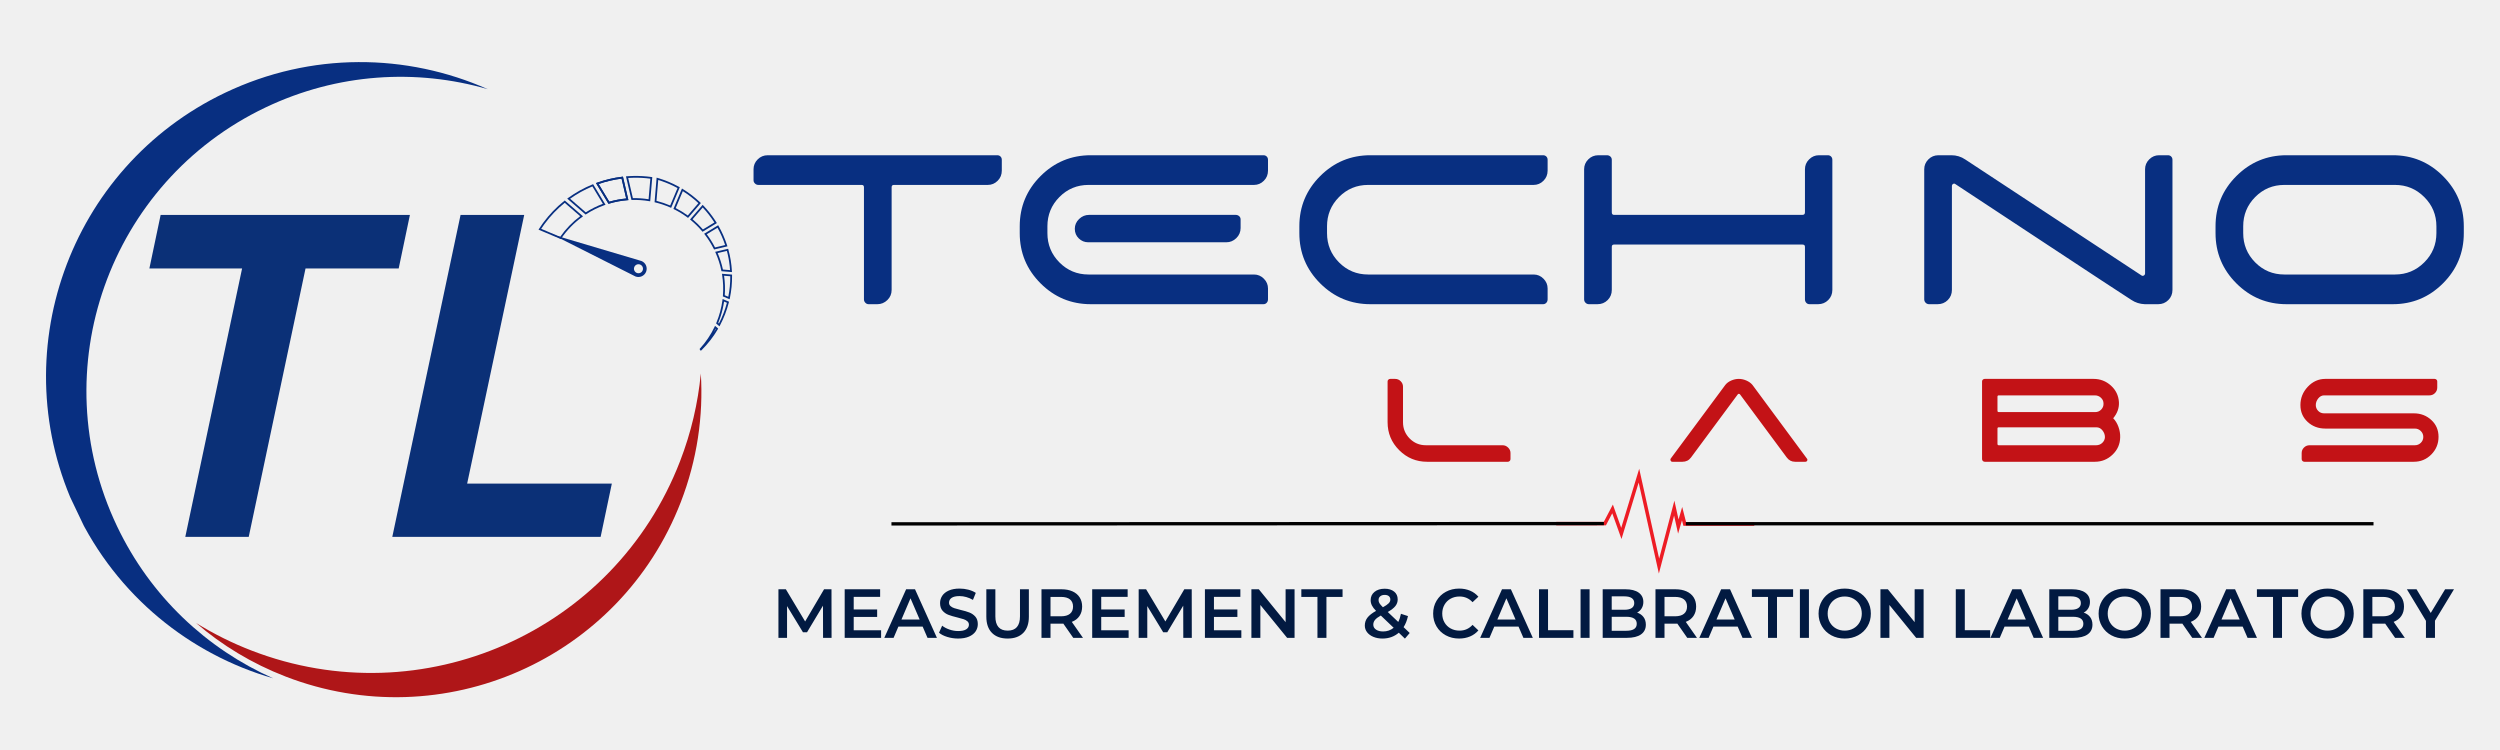
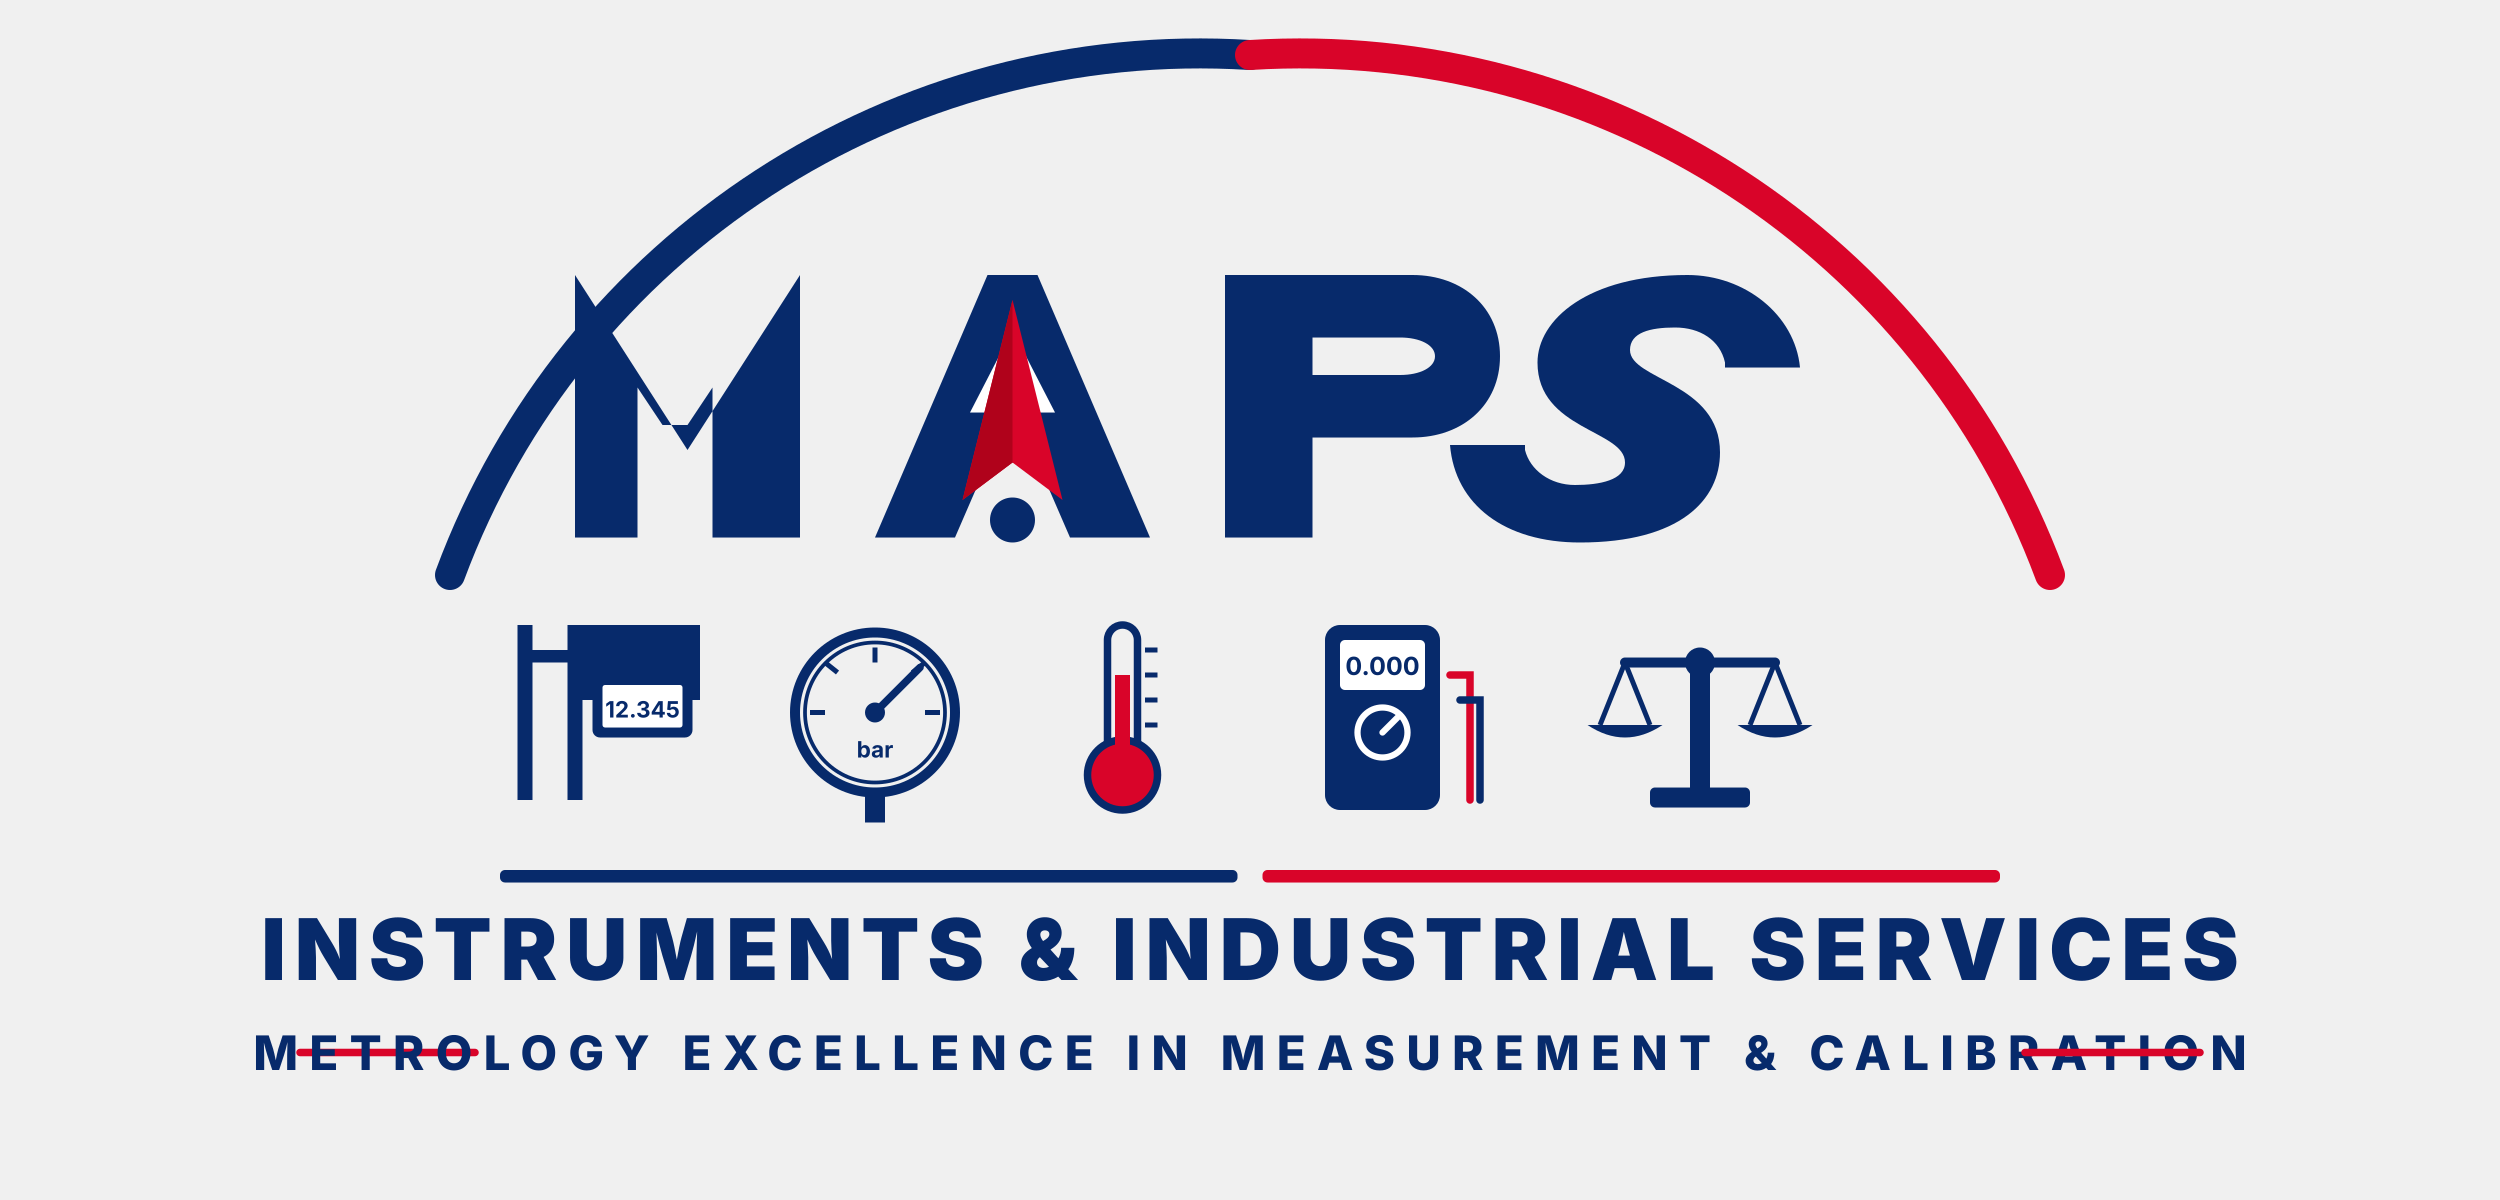
- <svg xmlns="http://www.w3.org/2000/svg" width="1500" viewBox="0 0 1125 337.5" height="450" version="1.0">
-   <defs>
-     <clipPath id="a">
-       <path d="M0 0h801v173H0z" />
-     </clipPath>
-     <clipPath id="b">
-       <path d="M606 140h518.168v97H606Zm0 0" />
-     </clipPath>
-     <clipPath id="c">
-       <path d="M0 0h519v97H0z" />
-     </clipPath>
-     <clipPath id="d">
-       <path d="M0 0h760v39H0z" />
-     </clipPath>
-     <clipPath id="e">
-       <path d="M700.3 210.926h89.122v47.18H700.3Zm0 0" />
-     </clipPath>
-     <clipPath id="f">
-       <path d="M0 0h239v277H0z" />
-     </clipPath>
-     <clipPath id="g">
-       <path d="M238 70h100v102H238Zm0 0" />
-     </clipPath>
-     <clipPath id="h">
-       <path d="m238.918 88.594 79.523-18.418 19.094 82.441-79.523 18.418Zm0 0" />
-     </clipPath>
-     <clipPath id="j">
-       <path d="M76 76h10v12H76Zm0 0" />
-     </clipPath>
-     <clipPath id="k">
-       <path d="M.918 18.594 80.441.176l19.094 82.441-79.523 18.418Zm0 0" />
-     </clipPath>
-     <clipPath id="l">
-       <path d="M80.133.246.609 18.664l19.094 82.445 79.524-18.418Zm0 0" />
-     </clipPath>
-     <clipPath id="m">
-       <path d="M84 64h7v13h-7Zm0 0" />
-     </clipPath>
-     <clipPath id="n">
-       <path d="M.918 18.594 80.441.176l19.094 82.441-79.523 18.418Zm0 0" />
-     </clipPath>
-     <clipPath id="o">
-       <path d="M80.133.246.609 18.664l19.094 82.445 79.524-18.418Zm0 0" />
-     </clipPath>
-     <clipPath id="p">
-       <path d="M86 53h6v12h-6Zm0 0" />
-     </clipPath>
-     <clipPath id="q">
-       <path d="M.918 18.594 80.441.176l19.094 82.441-79.523 18.418Zm0 0" />
-     </clipPath>
-     <clipPath id="r">
-       <path d="M80.133.246.609 18.664l19.094 82.445 79.524-18.418Zm0 0" />
-     </clipPath>
-     <clipPath id="s">
-       <path d="M83 41h9v12h-9Zm0 0" />
-     </clipPath>
-     <clipPath id="t">
-       <path d="M.918 18.594 80.441.176l19.094 82.441-79.523 18.418Zm0 0" />
-     </clipPath>
-     <clipPath id="u">
-       <path d="M80.133.246.609 18.664l19.094 82.445 79.524-18.418Zm0 0" />
-     </clipPath>
-     <clipPath id="v">
-       <path d="M30 9h15v13H30Zm0 0" />
-     </clipPath>
-     <clipPath id="w">
-       <path d="M.918 18.594 80.441.176l19.094 82.441-79.523 18.418Zm0 0" />
-     </clipPath>
-     <clipPath id="x">
-       <path d="M80.133.246.609 18.664l19.094 82.445 79.524-18.418Zm0 0" />
-     </clipPath>
-     <clipPath id="y">
-       <path d="M78 31h12v12H78Zm0 0" />
-     </clipPath>
-     <clipPath id="z">
-       <path d="M.918 18.594 80.441.176l19.094 82.441-79.523 18.418Zm0 0" />
-     </clipPath>
-     <clipPath id="A">
-       <path d="M80.133.246.609 18.664l19.094 82.445 79.524-18.418Zm0 0" />
-     </clipPath>
-     <clipPath id="B">
-       <path d="M72 22h13v13H72Zm0 0" />
-     </clipPath>
-     <clipPath id="C">
-       <path d="M.918 18.594 80.441.176l19.094 82.441-79.523 18.418Zm0 0" />
-     </clipPath>
-     <clipPath id="D">
-       <path d="M80.133.246.609 18.664l19.094 82.445 79.524-18.418Zm0 0" />
-     </clipPath>
-     <clipPath id="E">
-       <path d="M65 14h13v15H65Zm0 0" />
-     </clipPath>
-     <clipPath id="F">
-       <path d="M.918 18.594 80.441.176l19.094 82.441-79.523 18.418Zm0 0" />
-     </clipPath>
-     <clipPath id="G">
-       <path d="M80.133.246.609 18.664l19.094 82.445 79.524-18.418Zm0 0" />
-     </clipPath>
-     <clipPath id="H">
-       <path d="M56 9h12v15H56Zm0 0" />
-     </clipPath>
-     <clipPath id="I">
-       <path d="M.918 18.594 80.441.176l19.094 82.441-79.523 18.418Zm0 0" />
-     </clipPath>
-     <clipPath id="J">
-       <path d="M80.133.246.609 18.664l19.094 82.445 79.524-18.418Zm0 0" />
-     </clipPath>
-     <clipPath id="K">
-       <path d="M43 9h13v12H43Zm0 0" />
-     </clipPath>
-     <clipPath id="L">
-       <path d="M.918 18.594 80.441.176l19.094 82.441-79.523 18.418Zm0 0" />
-     </clipPath>
-     <clipPath id="M">
-       <path d="M80.133.246.609 18.664l19.094 82.445 79.524-18.418Zm0 0" />
-     </clipPath>
-     <clipPath id="N">
-       <path d="M30 9h15v13H30Zm0 0" />
-     </clipPath>
-     <clipPath id="O">
-       <path d="M.918 18.594 80.441.176l19.094 82.441-79.523 18.418Zm0 0" />
-     </clipPath>
-     <clipPath id="P">
-       <path d="M80.133.246.609 18.664l19.094 82.445 79.524-18.418Zm0 0" />
-     </clipPath>
-     <clipPath id="Q">
-       <path d="M17 12h18v15H17Zm0 0" />
-     </clipPath>
-     <clipPath id="R">
-       <path d="M.918 18.594 80.441.176l19.094 82.441-79.523 18.418Zm0 0" />
-     </clipPath>
-     <clipPath id="S">
-       <path d="M80.133.246.609 18.664l19.094 82.445 79.524-18.418Zm0 0" />
-     </clipPath>
-     <clipPath id="T">
-       <path d="M4 20h21v18H4Zm0 0" />
-     </clipPath>
-     <clipPath id="U">
-       <path d="M.918 18.594 80.441.176l19.094 82.441-79.523 18.418Zm0 0" />
-     </clipPath>
-     <clipPath id="V">
-       <path d="M80.133.246.609 18.664l19.094 82.445 79.524-18.418Zm0 0" />
-     </clipPath>
-     <clipPath id="W">
-       <path d="M10 35h44v20H10Zm0 0" />
-     </clipPath>
-     <clipPath id="X">
-       <path d="M.918 18.594 80.441.176l19.094 82.441-79.523 18.418Zm0 0" />
-     </clipPath>
-     <clipPath id="Y">
-       <path d="M80.133.246.609 18.664l19.094 82.445 79.524-18.418Zm0 0" />
-     </clipPath>
-     <clipPath id="i">
-       <path d="M0 0h100v102H0z" />
-     </clipPath>
-     <clipPath id="Z">
-       <path d="M20 27h200v279H20Zm0 0" />
-     </clipPath>
-     <clipPath id="aa">
-       <path d="m198.227-4.492 106.351 223.078L80.145 325.582-26.207 102.504Zm0 0" />
-     </clipPath>
-     <clipPath id="ab">
-       <path d="m198.227-4.492 106.351 223.078L80.145 325.582-26.207 102.504Zm0 0" />
-     </clipPath>
-     <clipPath id="ac">
-       <path d="M88 168h228v146H88Zm0 0" />
-     </clipPath>
-     <clipPath id="ad">
-       <path d="m85.348 287.766 70.187-181.621L327.38 172.55l-70.19 181.62Zm0 0" />
-     </clipPath>
-     <clipPath id="ae">
-       <path d="m85.348 287.766 70.187-181.621L327.38 172.55l-70.19 181.62Zm0 0" />
-     </clipPath>
-     <clipPath id="af">
-       <path d="m85.348 287.766 70.187-181.621L327.38 172.55l-70.19 181.62Zm0 0" />
-     </clipPath>
-   </defs>
-   <g clip-path="url(#a)" fill="#082f81" transform="translate(313 16)">
-     <path d="M26.092 60.152c0-1.707.617-3.18 1.86-4.422q1.856-1.875 4.562-1.875h103.234q.904.002 1.484.578c.383.387.579.883.579 1.484v4.875q0 2.706-1.875 4.563-1.863 1.861-4.422 1.86h-42.25q-1.032 0-1.031 1.03v46.22q0 2.705-1.922 4.562c-1.282 1.242-2.778 1.859-4.486 1.859h-3.984c-.524 0-.996-.21-1.422-.64a2.1 2.1 0 0 1-.64-1.547V68.245q-.001-1.03-1.016-1.03H28.279q-.907.001-1.547-.642c-.43-.425-.64-.898-.64-1.421Zm150.602 32.874c-1.625 0-3.04-.578-4.235-1.734q-1.798-1.734-1.797-4.312 0-2.56 1.922-4.422 1.935-1.858 4.5-1.86h66c.602 0 1.118.196 1.547.579q.64.579.64 1.468v3.86q-.002 2.688-1.937 4.562-1.922 1.861-4.484 1.86Zm74.61-25.812h-74.47q-7.705.002-13.109 5.453-5.39 5.457-5.39 13.157v3.093q0 7.707 5.39 13.157 5.404 5.453 13.11 5.453h74.468q2.56 0 4.422 1.875 1.875 1.862 1.875 4.422v4.875q-.002.907-.578 1.546c-.387.43-.883.641-1.484.641H177.85q-13.218 0-22.594-9.375-9.375-9.375-9.375-22.594v-3.093q0-13.22 9.375-22.594t22.594-9.375h77.688q.903.002 1.484.578.576.582.578 1.484v4.875q0 2.706-1.875 4.563-1.862 1.861-4.422 1.86m51.359-.001q-7.705.002-13.109 5.453-5.39 5.457-5.39 13.157v3.093q0 7.707 5.39 13.157 5.404 5.453 13.11 5.453h74.468q2.56 0 4.422 1.875 1.875 1.862 1.875 4.422v4.875q-.002.907-.578 1.546-.582.643-1.484.641h-77.688q-13.218 0-22.594-9.375-9.375-9.375-9.375-22.594v-3.093q0-13.22 9.375-22.594t22.594-9.375h77.688q.903.002 1.484.578.576.582.578 1.484v4.875q0 2.706-1.875 4.563-1.862 1.861-4.422 1.86Zm196.569-7.062q-.002-2.56 1.859-4.422 1.873-1.875 4.438-1.875h3.984q.89.002 1.469.578c.382.387.578.883.578 1.484v58.547q0 2.706-1.86 4.563c-1.242 1.242-2.761 1.859-4.562 1.859h-3.844c-.605 0-1.101-.21-1.484-.64q-.58-.64-.578-1.547V95.074q-.001-1.032-1.157-1.032H413.34q-1.03 0-1.031 1.032v19.39q0 2.706-1.86 4.563c-1.242 1.242-2.761 1.859-4.562 1.859h-3.86c-.593 0-1.105-.21-1.53-.64a2.1 2.1 0 0 1-.641-1.547V60.152q-.002-2.56 1.859-4.422 1.856-1.875 4.563-1.875h3.843q.902.002 1.547.578.64.582.64 1.484v23.625c0 .774.344 1.157 1.032 1.157h84.734q1.156.002 1.157-1.157Zm153.05 0c0-1.707.617-3.18 1.859-4.422q1.873-1.875 4.438-1.875h3.984q.89.002 1.469.578c.382.387.578.883.578 1.484v58.547q0 2.706-1.86 4.563c-1.242 1.242-2.761 1.859-4.562 1.859h-6.031q-3.33-.123-6.032-1.922-6.814-4.37-39.109-25.687-32.284-21.31-40.125-26.453-.502-.375-1.016-.047-.515.315-.515.953v46.734q0 2.706-1.86 4.563c-1.242 1.242-2.761 1.859-4.562 1.859h-3.86c-.593 0-1.105-.21-1.53-.64a2.1 2.1 0 0 1-.641-1.547V60.152c0-1.707.617-3.18 1.859-4.422q1.856-1.875 4.563-1.875h5.765q3.468 0 6.297 1.922l79.234 52.14q.499.395 1.078.078c.383-.218.579-.546.579-.984Zm31.71 25.672q0-13.22 9.375-22.594t22.594-9.375h47.781q13.22 0 22.594 9.375t9.375 22.594v3.093q0 13.22-9.375 22.594t-22.594 9.375H715.96q-13.218 0-22.594-9.375-9.375-9.375-9.375-22.594Zm80.766 21.703q7.7 0 13.156-5.453 5.468-5.45 5.469-13.157v-3.093q0-7.7-5.469-13.157-5.456-5.451-13.156-5.453h-49.813q-7.705.002-13.109 5.453-5.39 5.457-5.39 13.157v3.093q0 7.707 5.39 13.157 5.404 5.453 13.11 5.453Zm0 0" />
+ <svg xmlns="http://www.w3.org/2000/svg" viewBox="0 0 1000 480" width="100%" height="100%">
+   <path d="M 180 230 A 320 320 0 0 1 500 22" fill="none" stroke="#072a6b" stroke-width="12" stroke-linecap="round" />
+   <path d="M 500 22 A 320 320 0 0 1 820 230" fill="none" stroke="#d90429" stroke-width="12" stroke-linecap="round" />
+   <g transform="translate(0, 0)">
+     <path d="M 230 215 L 230 110 L 275 180 L 320 110 L 320 215 L 285 215 L 285 155 L 275 170 L 265 170 L 255 155 L 255 215 Z" fill="#072a6b" />
+     <g transform="translate(340, 110)">
+       <path d="M 55 0 L 10 105 L 42 105 L 55 75 L 75 75 L 88 105 L 120 105 L 75 0 Z" fill="#072a6b" />
+       <polygon points="65,22 48,55 82,55" fill="#ffffff" />
+       <path d="M 65 10 L 45 90 L 65 75 L 85 90 Z" fill="#d90429" />
+       <path d="M 65 10 L 45 90 L 65 75 Z" fill="#b0021b" />
+       <circle cx="65" cy="98" r="9" fill="#072a6b" />
+     </g>
+     <path d="M 490 110 L 490 215 L 525 215 L 525 175 L 565 175 C 585 175 600 162 600 142.5 C 600 123 585 110 565 110 Z M 525 135 L 560 135 C 568 135 574 138 574 142.5 C 574 147 568 150 560 150 L 525 150 Z" fill="#072a6b" />
+     <path d="M 675 110 C 635 110 615 128 615 145 C 615 172 650 172 650 185 C 650 192 640 194 630 194 C 620 194 612 188 610 180 L 610 178 L 580 178 C 582 202 602 217 632 217 C 672 217 688 200 688 181 C 688 153 652 152 652 140 C 652 133 660 131 670 131 C 680 131 688 136 690 145 L 690 147 L 720 147 C 718 126 698 110 675 110 Z" fill="#072a6b" />
  </g>
-   <g clip-path="url(#b)">
-     <g clip-path="url(#c)" fill="#c31216" transform="translate(606 140)">
-       <path d="M25.352 50q0 4.3 3 7.328c2 2.024 4.425 3.031 7.28 3.031h34.516c.957 0 1.79.352 2.5 1.047q1.08 1.034 1.079 2.454v2.718q-.001.503-.36.86a1.17 1.17 0 0 1-.86.359H36.212c-4.906 0-9.102-1.738-12.578-5.219-3.48-3.476-5.219-7.672-5.219-12.578V31.64c0-.331.117-.6.36-.812q.356-.328.859-.328h2.14c1 0 1.844.352 2.532 1.047.695.688 1.047 1.508 1.047 2.453Zm121.18 17.797c-.336 0-.586-.164-.75-.5q-.251-.499.03-.922l24.579-33.156q.937-1.22 2.64-1.969 1.717-.75 3.438-.75 1.717 0 3.422.75 1.716.75 2.719 1.969l24.514 33.156q.357.423.11.922c-.168.336-.446.5-.829.5h-4.578q-2.362 0-3.78-1.922l-21.079-28.453a.73.73 0 0 0-.5-.203.52.52 0 0 0-.437.203l-21.078 28.453q-1.423 1.922-3.859 1.922ZM344.94 48.219q1.499 1.502 2.36 3.86.856 2.361.78 4.718-.064 4.565-3.421 7.781c-2.243 2.149-4.907 3.219-8 3.219h-49.516c-.336 0-.621-.117-.86-.36a1.16 1.16 0 0 1-.359-.859V31.641c0-.332.117-.602.36-.813q.356-.328.859-.328h48.937q4.5 0 7.829 3 3.327 3 3.609 7.438.216 3.925-2.578 7.28m-51.516-10.296q-.562.002-.562.578v6.281q0 .657.562.657h43.453q1.56 0 2.672-1.141 1.107-1.155 1.031-2.719-.002-1.5-1.14-2.578a3.83 3.83 0 0 0-2.719-1.078Zm43.875 22.438q1.575.002 2.719-1.063 1.138-1.078 1.203-2.578 0-1.64-1.11-3.031-1.095-1.39-2.671-1.391h-44.016q-.562 0-.562.563v6.859c0 .43.187.64.562.64Zm153.465-26q0 1.5-1.03 2.53-1.032 1.032-2.532 1.032h-47.375q-1.5 0-2.61 1.36-1.111 1.359-1.109 3-.002 1.5 1.063 2.609 1.075 1.111 2.656 1.11h40.375q4.64 0 7.89 3t3.25 7.577q-.001 4.642-3.25 7.938-3.25 3.28-7.89 3.281h-49.234c-.336 0-.622-.117-.86-.36a1.16 1.16 0 0 1-.36-.859V63.86q0-1.42 1.032-2.454c.695-.695 1.547-1.046 2.547-1.046h47.375q1.559 0 2.672-1.094 1.108-1.107 1.11-2.64c0-1.032-.372-1.915-1.11-2.657q-1.113-1.108-2.672-1.11h-40.313q-4.706 0-7.953-3c-2.168-2-3.25-4.523-3.25-7.578q-.002-4.7 3.313-8.234 3.326-3.546 7.89-3.547h49.172q.499 0 .844.328.358.315.36.813Zm0 0" />
+   <g transform="translate(195, 245)">
+     <g fill="#072a6b">
+       <path d="M 12 5 L 12 75 L 18 75 L 18 20 L 32 20 L 32 75 L 38 75 L 38 35 L 85 35 L 85 5 Z M 18 5 L 32 5 L 32 15 L 18 15 Z" />
+       <rect x="42" y="25" width="40" height="25" rx="3" fill="#072a6b" />
+       <rect x="46" y="29" width="32" height="17" rx="1" fill="#ffffff" />
+       <text x="62" y="42" font-size="9" font-family="'Inter', Arial, sans-serif" font-weight="bold" text-anchor="middle" fill="#072a6b">12.345</text>
+     </g>
+     <g transform="translate(115, 0)">
+       <circle cx="40" cy="40" r="32" fill="none" stroke="#072a6b" stroke-width="4" />
+       <circle cx="40" cy="40" r="28" fill="none" stroke="#072a6b" stroke-width="1.5" />
+       <line x1="40" y1="14" x2="40" y2="20" stroke="#072a6b" stroke-width="2" />
+       <line x1="20" y1="20" x2="25" y2="24" stroke="#072a6b" stroke-width="2" />
+       <line x1="60" y1="20" x2="55" y2="24" stroke="#072a6b" stroke-width="2" />
+       <line x1="14" y1="40" x2="20" y2="40" stroke="#072a6b" stroke-width="2" />
+       <line x1="66" y1="40" x2="60" y2="40" stroke="#072a6b" stroke-width="2" />
+       <circle cx="40" cy="40" r="4" fill="#072a6b" />
+       <line x1="40" y1="40" x2="58" y2="22" stroke="#072a6b" stroke-width="3" stroke-linecap="round" />
+       <text x="40" y="58" font-size="9" font-family="'Inter', Arial, sans-serif" font-weight="bold" text-anchor="middle" fill="#072a6b">bar</text>
+       <rect x="36" y="72" width="8" height="12" fill="#072a6b" />
+     </g>
+     <g transform="translate(230, 0)">
+       <rect x="18" y="5" width="12" height="60" rx="6" fill="none" stroke="#072a6b" stroke-width="3" />
+       <circle cx="24" cy="65" r="14" fill="#d90429" stroke="#072a6b" stroke-width="3" />
+       <rect x="21" y="25" width="6" height="35" fill="#d90429" />
+       <line x1="33" y1="15" x2="38" y2="15" stroke="#072a6b" stroke-width="2" />
+       <line x1="33" y1="25" x2="38" y2="25" stroke="#072a6b" stroke-width="2" />
+       <line x1="33" y1="35" x2="38" y2="35" stroke="#072a6b" stroke-width="2" />
+       <line x1="33" y1="45" x2="38" y2="45" stroke="#072a6b" stroke-width="2" />
+     </g>
+     <g transform="translate(325, 0)">
+       <rect x="10" y="5" width="46" height="74" rx="6" fill="#072a6b" />
+       <rect x="16" y="11" width="34" height="20" rx="2" fill="#ffffff" />
+       <text x="33" y="25" font-size="10" font-family="'Inter', Arial, sans-serif" font-weight="bold" text-anchor="middle" fill="#072a6b">0.000</text>
+       <circle cx="33" cy="48" r="10" fill="none" stroke="#ffffff" stroke-width="2.5" />
+       <line x1="33" y1="48" x2="39" y2="42" stroke="#ffffff" stroke-width="2.5" stroke-linecap="round" />
+       <path d="M 60 25 L 68 25 L 68 75" fill="none" stroke="#d90429" stroke-width="3" stroke-linecap="round" />
+       <path d="M 64 35 L 72 35 L 72 75" fill="none" stroke="#072a6b" stroke-width="3" stroke-linecap="round" />
+     </g>
+     <g transform="translate(440, 0)" fill="#072a6b">
+       <rect x="25" y="70" width="40" height="8" rx="2" />
+       <rect x="41" y="20" width="8" height="52" />
+       <circle cx="45" cy="20" r="6" />
+       <line x1="15" y1="20" x2="75" y2="20" stroke="#072a6b" stroke-width="4" stroke-linecap="round" />
+       <line x1="15" y1="20" x2="5" y2="45" stroke="#072a6b" stroke-width="2" />
+       <line x1="15" y1="20" x2="25" y2="45" stroke="#072a6b" stroke-width="2" />
+       <path d="M 0 45 Q 15 55 30 45 Z" />
+       <line x1="75" y1="20" x2="65" y2="45" stroke="#072a6b" stroke-width="2" />
+       <line x1="75" y1="20" x2="85" y2="45" stroke="#072a6b" stroke-width="2" />
+       <path d="M 60 45 Q 75 55 90 45 Z" />
    </g>
  </g>
-   <g clip-path="url(#d)" fill="#021a41" transform="translate(347 257)">
-     <path d="m23.374 30.033-.032-14.484-7.187 11.984h-1.813L7.171 15.736v14.297H3.296V8.173h3.342l8.672 14.485 8.516-14.484h3.343l.034 21.859Zm26.124-3.406v3.406h-16.39V8.173H49.06v3.407H37.17v5.687h10.547v3.344H37.17v6.016Zm18.697-1.656H57.272l-2.157 5.062h-4.186l9.828-21.86h4l9.86 21.86h-4.235Zm-1.344-3.172-4.125-9.563-4.078 9.563Zm17.318 8.547a16.7 16.7 0 0 1-4.875-.72q-2.362-.715-3.734-1.905l1.406-3.158q1.341 1.067 3.297 1.735 1.95.673 3.906.672 2.436.002 3.64-.782 1.204-.78 1.204-2.062c0-.625-.227-1.133-.672-1.532q-.674-.608-1.703-.953a40 40 0 0 0-2.813-.78q-2.484-.592-4.03-1.188a6.64 6.64 0 0 1-2.657-1.86q-1.111-1.265-1.11-3.422 0-1.81.985-3.296.983-1.482 2.969-2.36 1.982-.874 4.843-.875 1.998.001 3.938.5 1.935.502 3.344 1.438l-1.282 3.156q-1.44-.843-3-1.281a11.4 11.4 0 0 0-3.03-.438c-1.606 0-2.798.274-3.579.813q-1.158.814-1.156 2.156-.002.939.672 1.531.667.598 1.687.938 1.031.346 2.813.78 2.437.564 4 1.173a6.9 6.9 0 0 1 2.672 1.86q1.108 1.25 1.109 3.358 0 1.817-.985 3.282-.985 1.47-2.984 2.344-2.003.874-4.875.875m22.26.001q-4.517 0-7.047-2.547-2.53-2.546-2.531-7.282V8.174h4.063v12.187q-.001 6.422 5.546 6.422 5.532 0 5.532-6.422V8.174h4v12.343q-.001 4.737-2.516 7.282-2.519 2.548-7.047 2.547m29.535-.313-4.468-6.406a8 8 0 0 1-.844.031h-4.922v6.375h-4.062V8.173h8.984q2.843 0 4.953.938c1.406.625 2.484 1.524 3.234 2.688q1.125 1.752 1.125 4.156 0 2.47-1.203 4.25c-.804 1.187-1.953 2.07-3.453 2.64l5.032 7.188Zm-.093-14.078q-.002-2.093-1.375-3.219-1.377-1.125-4.032-1.125h-4.734v8.719h4.734q2.655 0 4.032-1.14 1.373-1.138 1.375-3.235m25.007 10.672v3.406h-16.39V8.173h15.952v3.407h-11.89v5.687h10.547v3.344H148.55v6.016Zm24.603 3.406-.032-14.484-7.187 11.984h-1.813l-7.171-11.797v14.297h-3.875V8.173h3.342l8.672 14.485 8.516-14.484h3.343l.034 21.859Zm26.124-3.406v3.406h-16.39V8.173h15.952v3.407h-11.89v5.687h10.547v3.344h-10.547v6.016Zm23.947-18.454v21.86h-3.344l-12.047-14.797v14.797h-4.032V8.173h3.344l12.047 14.799V8.173Zm10.3 3.438h-7.25V8.174h18.547v3.437h-7.25v18.422h-4.047Zm0 0" />
-     <g transform="translate(257.27 30.033)" />
-     <path d="m285.213 30.377-2.75-2.656q-3.065 2.625-7.344 2.625-2.266 0-4.078-.75-1.814-.75-2.843-2.079a4.78 4.78 0 0 1-1.033-3.014q0-2.028 1.188-3.563 1.185-1.547 3.875-3.047-1.312-1.311-1.875-2.453a5.3 5.3 0 0 1-.563-2.36q0-2.308 1.735-3.733 1.734-1.42 4.593-1.422 2.656 0 4.25 1.297 1.594 1.3 1.594 3.515a4.7 4.7 0 0 1-1.047 3q-1.049 1.314-3.422 2.656l4.72 4.485c.519-1.008.925-2.235 1.218-3.672l3.156 1.031q-.627 2.894-1.969 4.985l2.75 2.625Zm-9.094-19.672q-1.281.001-2.03.64c-.493.43-.735.985-.735 1.672 0 .5.129.977.39 1.422q.404.675 1.563 1.828c1.25-.687 2.117-1.285 2.61-1.796q.733-.763.734-1.672c0-.645-.227-1.157-.672-1.532q-.675-.562-1.86-.562m-.718 16.453q2.717.002 4.75-1.656l-5.782-5.516q-1.863 1.034-2.624 1.985a3.27 3.27 0 0 0-.765 2.124q0 1.376 1.218 2.22 1.219.843 3.204.843m0 0" />
-     <g transform="translate(287.924 30.033)" />
-     <path d="M309.587 30.346c-2.211 0-4.203-.485-5.985-1.454q-2.66-1.45-4.171-4.015-1.517-2.561-1.516-5.766-.002-3.215 1.531-5.781a10.84 10.84 0 0 1 4.188-4.016q2.67-1.452 5.984-1.453 2.686 0 4.906.938a10.05 10.05 0 0 1 3.75 2.718l-2.625 2.47c-1.586-1.708-3.53-2.563-5.843-2.563q-2.25 0-4.032.984a7.1 7.1 0 0 0-2.765 2.734q-1.001 1.753-1 3.97-.001 2.221 1 3.968a7.1 7.1 0 0 0 2.765 2.719q1.782.984 4.032.984 3.466.001 5.843-2.594l2.625 2.5a10 10 0 0 1-3.764 2.719q-2.238.938-4.922.938m26.756-5.375h-10.923l-2.157 5.062h-4.186l9.828-21.86h4l9.86 21.86h-4.235ZM335 21.799l-4.125-9.563-4.078 9.563Zm10.553-13.626h4.062v18.423h11.422v3.437h-15.484Zm18.699 0h4.062v21.86h-4.062Zm25.442 10.5q1.81.599 2.875 1.985 1.061 1.393 1.062 3.438 0 2.845-2.187 4.39-2.192 1.547-6.375 1.547h-10.86V8.173h10.235q3.872.002 5.969 1.516 2.092 1.518 2.093 4.172 0 1.628-.75 2.875a5.1 5.1 0 0 1-2.062 1.938m-11.422-7.312v6.031h5.734q2.122 0 3.266-.765 1.139-.763 1.14-2.235-.002-1.5-1.14-2.265-1.144-.764-3.266-.766Zm6.547 15.485q4.718.001 4.719-3.157-.001-3.14-4.72-3.14h-6.546v6.297Zm27.443 3.186-4.468-6.406a8 8 0 0 1-.844.031h-4.922v6.375h-4.062V8.173h8.984q2.843 0 4.953.938c1.406.625 2.484 1.524 3.234 2.688q1.125 1.752 1.125 4.156 0 2.47-1.203 4.25c-.804 1.187-1.953 2.07-3.453 2.64l5.032 7.188Zm-.093-14.078q-.002-2.093-1.375-3.219-1.377-1.125-4.032-1.125h-4.734v8.719h4.734q2.655 0 4.032-1.14 1.373-1.138 1.375-3.235m22.788 9.016h-10.923l-2.157 5.062h-4.186l9.828-21.86h4l9.86 21.86h-4.235Zm-1.344-3.172-4.125-9.563-4.078 9.563Zm14.99-10.188h-7.25V8.174H459.9v3.437h-7.25v18.422h-4.047Zm14.355-3.438h4.062v21.86h-4.062Zm20.16 22.173q-3.346 0-6.03-1.454-2.673-1.452-4.204-4.03-1.533-2.578-1.531-5.75-.002-3.189 1.531-5.767 1.53-2.578 4.203-4.03 2.685-1.454 6.032-1.454 3.34 0 6.03 1.453 2.685 1.455 4.204 4.016 1.53 2.565 1.531 5.781 0 3.206-1.531 5.766-1.519 2.564-4.203 4.015-2.69 1.455-6.032 1.454m0-3.563q2.187 0 3.938-.984a7.17 7.17 0 0 0 2.75-2.735q.998-1.763 1-3.953-.002-2.184-1-3.953a7.16 7.16 0 0 0-2.75-2.75q-1.752-.984-3.937-.984-2.192 0-3.938.984a7.14 7.14 0 0 0-2.734 2.75q-1.001 1.769-1 3.953-.001 2.19 1 3.953a7.16 7.16 0 0 0 2.734 2.735q1.746.984 3.938.984m35.503-18.61v21.86h-3.344l-12.047-14.797v14.797h-4.032V8.173h3.344l12.047 14.799V8.173Zm0 0" />
-     <g transform="translate(521.548 30.033)" />
-     <path d="M533.102 8.173h4.062v18.423h11.422v3.437h-15.484Zm32.87 16.798h-10.923l-2.157 5.062h-4.186l9.828-21.86h4l9.86 21.86h-4.235Zm-1.344-3.172-4.125-9.563-4.078 9.563Zm26.037-3.126q1.81.599 2.875 1.985 1.061 1.393 1.062 3.438 0 2.845-2.187 4.39-2.192 1.547-6.375 1.547h-10.86V8.173h10.235q3.872.002 5.969 1.516 2.092 1.518 2.093 4.172 0 1.628-.75 2.875a5.1 5.1 0 0 1-2.062 1.938m-11.422-7.312v6.031h5.734q2.122 0 3.266-.765 1.139-.763 1.14-2.235-.002-1.5-1.14-2.265-1.144-.764-3.266-.766Zm6.547 15.485q4.718.001 4.719-3.157-.001-3.14-4.72-3.14h-6.546v6.297Zm23.349 3.499q-3.346 0-6.03-1.454-2.673-1.452-4.204-4.03-1.533-2.578-1.531-5.75-.002-3.189 1.531-5.767 1.53-2.578 4.203-4.03 2.685-1.454 6.032-1.454 3.34 0 6.03 1.453 2.685 1.455 4.204 4.016 1.53 2.565 1.531 5.781 0 3.206-1.531 5.766-1.519 2.564-4.203 4.015-2.69 1.455-6.032 1.454m0-3.563q2.187 0 3.938-.984a7.17 7.17 0 0 0 2.75-2.735q.998-1.763 1-3.953-.002-2.184-1-3.953a7.16 7.16 0 0 0-2.75-2.75q-1.752-.984-3.937-.984-2.192 0-3.938.984a7.14 7.14 0 0 0-2.734 2.75q-1.001 1.769-1 3.953-.001 2.19 1 3.953a7.16 7.16 0 0 0 2.734 2.735q1.746.984 3.938.984m30.377 3.25-4.468-6.406a8 8 0 0 1-.844.031h-4.922v6.375h-4.062V8.173h8.984q2.843 0 4.953.938c1.406.625 2.484 1.524 3.234 2.688q1.125 1.752 1.125 4.156 0 2.47-1.203 4.25c-.804 1.187-1.953 2.07-3.453 2.64l5.032 7.188Zm-.093-14.078q-.002-2.093-1.375-3.219-1.377-1.125-4.032-1.125h-4.734v8.719h4.734q2.655 0 4.032-1.14 1.373-1.138 1.375-3.235m22.788 9.016h-10.923l-2.157 5.062h-4.186l9.828-21.86h4l9.86 21.86h-4.235Zm-1.344-3.172-4.125-9.563-4.078 9.563Zm14.991-10.188h-7.25V8.174h18.547v3.437h-7.25v18.422h-4.047Zm24.557 18.735q-3.346 0-6.03-1.454-2.673-1.452-4.204-4.03-1.533-2.578-1.531-5.75-.002-3.189 1.531-5.767 1.53-2.578 4.203-4.03 2.685-1.454 6.032-1.454 3.34 0 6.03 1.453 2.685 1.455 4.204 4.016 1.53 2.565 1.531 5.781 0 3.206-1.531 5.766-1.519 2.564-4.203 4.015-2.69 1.455-6.032 1.454m0-3.563q2.187 0 3.938-.984a7.17 7.17 0 0 0 2.75-2.735q.998-1.763 1-3.953-.002-2.184-1-3.953a7.16 7.16 0 0 0-2.75-2.75q-1.752-.984-3.937-.984-2.192 0-3.938.984a7.14 7.14 0 0 0-2.734 2.75q-1.001 1.769-1 3.953-.001 2.19 1 3.953a7.16 7.16 0 0 0 2.734 2.735q1.746.984 3.938.984m30.377 3.25-4.468-6.406a8 8 0 0 1-.844.031h-4.922v6.375h-4.062V8.173h8.984q2.843 0 4.953.938c1.406.625 2.484 1.524 3.234 2.688q1.125 1.752 1.125 4.156 0 2.47-1.203 4.25c-.804 1.187-1.953 2.07-3.453 2.64l5.032 7.188Zm-.093-14.078q-.002-2.093-1.375-3.219-1.377-1.125-4.032-1.125h-4.734v8.719h4.734q2.655 0 4.032-1.14 1.373-1.138 1.375-3.235m18.039 6.359v7.719h-4.064v-7.656l-8.577-14.204h4.344l6.39 10.656 6.469-10.656h4Zm0 0" />
-   </g>
-   <g clip-path="url(#e)">
-     <path fill="#ed1c24" d="m725.52 230.98 4.152 11.586 7.726-25.414 9.094 40.946 6.848-26.075 1.8 8.122 1.747-6.016.636 2.492h31.899v-1.574h-30.668l-1.766-6.926-1.64 5.645-1.875-8.465-6.852 26.078-8.98-40.441-8.094 26.597-3.754-10.48-4.082 7.78H700.3v1.575h22.37Zm0 0" />
-   </g>
-   <path fill="none" d="M758.625 235.672h309.457m-666.93.066 320.59-.133" stroke="#000" stroke-width="1.498" />
-   <g clip-path="url(#f)" transform="translate(48 25)">
-     <path d="m136.458 71.728-5.047 24.078H89.489L63.926 216.603H35.38L60.942 95.806H19.223l5.063-24.078Zm51.433 0-25.672 120.89h65.11l-5.049 23.985h-93.749l30.72-144.875Zm0 0" fill="#0b3077" />
-   </g>
-   <g clip-path="url(#g)">
-     <g clip-path="url(#h)">
-       <g clip-path="url(#i)" transform="translate(238 70)">
-         <g clip-path="url(#j)">
-           <g clip-path="url(#k)">
-             <g clip-path="url(#l)">
-               <path fill="#082f81" d="M84.156 78.027a43 43 0 0 1-1.011 1.618q.467-.845.894-1.72Zm-6.828 9.907.363-.36a46 46 0 0 0 7.332-9.426l.172-.293-1.425-1.226-.227.476A39.7 39.7 0 0 1 77 86.832l-.203.219z" />
-             </g>
-           </g>
-         </g>
-         <g clip-path="url(#m)">
-           <g clip-path="url(#n)">
-             <g clip-path="url(#o)">
-               <path fill="#082f81" d="M89.11 66.25a45.8 45.8 0 0 1-3.59 9.328l-.31-.266a38 38 0 0 0 1-2.722 41 41 0 0 0 1.618-6.875Zm-3.348 10.602.234-.446a46.5 46.5 0 0 0 3.98-10.293l.087-.336-2.895-1.215-.066.524a40.3 40.3 0 0 1-2.747 10.187l-.109.27z" />
-             </g>
-           </g>
-         </g>
-         <g clip-path="url(#p)">
-           <g clip-path="url(#q)">
-             <g clip-path="url(#r)">
-               <path fill="#082f81" d="M90.625 54.316a46 46 0 0 1-.887 9.223l-1.597-.672a40.6 40.6 0 0 0-.313-8.781Zm-.297 10.344.102-.476a46.8 46.8 0 0 0 .996-10.243l-.004-.367-4.547-.379.078.508a39.6 39.6 0 0 1 .36 9.39l-.024.294z" />
-             </g>
-           </g>
-         </g>
-         <g clip-path="url(#s)">
-           <g clip-path="url(#t)">
-             <g clip-path="url(#u)">
-               <path fill="#082f81" d="M89.098 42.91a45 45 0 0 1 1.277 6.93c.063.562.11 1.137.148 1.715l-3.203-.266a40.7 40.7 0 0 0-2.367-7.406Zm2.285 9.528-.024-.465a45.8 45.8 0 0 0-1.586-9.652l-.101-.376-5.848 1.375.2.446a40 40 0 0 1 2.57 7.98l.062.297z" />
-             </g>
-           </g>
-         </g>
-         <g clip-path="url(#v)">
-           <g clip-path="url(#w)">
-             <g clip-path="url(#x)">
-               <path fill="#082f81" d="m41.703 10.383 2.078 8.941a41 41 0 0 0-7.593 1.438l-4.801-7.957a51 51 0 0 1 10.316-2.422m3.078 9.668L42.324 9.492l-.36.043a51.7 51.7 0 0 0-11.312 2.676l-.465.168 5.63 9.332.3-.086a39.7 39.7 0 0 1 8.196-1.535z" />
-             </g>
-           </g>
-         </g>
-         <g clip-path="url(#y)">
-           <g clip-path="url(#z)">
-             <g clip-path="url(#A)">
-               <path fill="#082f81" d="m88.309 40.273-4.547 1.07a41.4 41.4 0 0 0-3.711-5.94l4.824-2.923a45.6 45.6 0 0 1 3.434 7.793m-4.98 2 6.015-1.414-.13-.414c-.026-.086-.058-.175-.085-.261a46.5 46.5 0 0 0-3.754-8.465l-.207-.36-6.305 3.82.274.356a40.5 40.5 0 0 1 4.05 6.453z" />
-             </g>
-           </g>
-         </g>
-         <g clip-path="url(#B)">
-           <g clip-path="url(#C)">
-             <g clip-path="url(#D)">
-               <path fill="#082f81" d="m83.469 30.121-5.156 3.129a40.6 40.6 0 0 0-4.653-4.586l4.563-5.293a45.7 45.7 0 0 1 4.836 6.121q.193.291.41.63m-5.324 4.172 6.445-3.906-.219-.348a43 43 0 0 0-.64-.992 46.5 46.5 0 0 0-5.231-6.555l-.305-.32-5.683 6.59.316.261a40 40 0 0 1 5.094 5.008z" />
-             </g>
-           </g>
-         </g>
-         <g clip-path="url(#E)">
-           <g clip-path="url(#F)">
-             <g clip-path="url(#G)">
-               <path fill="#082f81" d="m76.277 21.426-4.78 5.547a40.4 40.4 0 0 0-5.427-3.332l3.203-7.621a45.5 45.5 0 0 1 7.004 5.406m-4.66 6.64 5.774-6.695-.278-.262a46 46 0 0 0-7.82-6.027l-.402-.242-3.856 9.183.34.168a40 40 0 0 1 5.941 3.649z" />
-             </g>
-           </g>
-         </g>
-         <g clip-path="url(#H)">
-           <g clip-path="url(#I)">
-             <g clip-path="url(#J)">
-               <path fill="#082f81" d="m66.883 14.621-3.301 7.852a42 42 0 0 0-6.164-2.082L58.203 11a46 46 0 0 1 6.723 2.617 46 46 0 0 1 1.91.98zm-2.871 8.922 3.894-9.277-.316-.176-.371-.2a46.3 46.3 0 0 0-9.266-3.805l-.473-.136-.921 11.063.336.082a40.5 40.5 0 0 1 6.738 2.281z" />
-             </g>
-           </g>
-         </g>
-         <g clip-path="url(#K)">
-           <g clip-path="url(#L)">
-             <g clip-path="url(#M)">
-               <path fill="#082f81" d="m54.656 10.402-.793 9.258a41 41 0 0 0-7.07-.5l-2.11-9.07.368-.024a46 46 0 0 1 1.957-.078 50 50 0 0 1 7.648.414m-.066 10.2.937-10.895-.379-.055a51.4 51.4 0 0 0-8.156-.468c-.676.011-1.344.039-1.988.078l-.852.058-.468.04 2.472 10.624.328-.007a39.6 39.6 0 0 1 7.676.55z" />
-             </g>
-           </g>
-         </g>
-         <g clip-path="url(#N)">
-           <g clip-path="url(#O)">
-             <g clip-path="url(#P)">
-               <path fill="#082f81" d="m41.703 10.383 2.078 8.941a41 41 0 0 0-7.593 1.438l-4.801-7.957a51 51 0 0 1 10.316-2.422m3.078 9.668L42.324 9.492l-.36.043a51.7 51.7 0 0 0-11.312 2.676l-.465.168 5.63 9.332.3-.086a39.7 39.7 0 0 1 8.196-1.535z" />
-             </g>
-           </g>
-         </g>
-         <g clip-path="url(#Q)">
-           <g clip-path="url(#R)">
-             <g clip-path="url(#S)">
-               <path fill="#082f81" d="M33.297 21.719a41 41 0 0 0-7.695 3.832l-7.059-6.117a51.2 51.2 0 0 1 10.023-5.551Zm-7.77 4.836.254-.164a40.4 40.4 0 0 1 8.25-4.082l.461-.164-5.59-9.27-.32.129a52 52 0 0 0-10.926 6.074l-.41.3z" />
-             </g>
-           </g>
-         </g>
-         <g clip-path="url(#T)">
-           <g clip-path="url(#U)">
-             <g clip-path="url(#V)">
-               <path fill="#082f81" d="M23.078 27.29a40.5 40.5 0 0 0-9 9.292l-8.547-3.61q.603-.921 1.223-1.785.194-.269.387-.53a50.5 50.5 0 0 1 8.984-9.387Zm-8.707 10.292.184-.27a39.7 39.7 0 0 1 9.406-9.671l.406-.297-8.219-7.125-.261.21a51.3 51.3 0 0 0-9.395 9.747q-.2.27-.394.543a54 54 0 0 0-1.504 2.218l-.258.407z" />
-             </g>
-           </g>
-         </g>
-         <g clip-path="url(#W)">
-           <g clip-path="url(#X)">
-             <g clip-path="url(#Y)">
-               <path fill="#082f81" d="M51.203 51.664a2.027 2.027 0 0 0-1.16-2.625 2.027 2.027 0 1 0-1.46 3.785 2.024 2.024 0 0 0 2.62-1.16m-3.883 2.422L10.574 35.555l39.516 11.73.566.168a3.731 3.731 0 0 1-2.687 6.961z" />
-             </g>
-           </g>
-         </g>
-       </g>
-     </g>
-   </g>
-   <g clip-path="url(#Z)">
-     <g clip-path="url(#aa)">
-       <g clip-path="url(#ab)">
-         <path fill="#082f81" d="M122.965 305.254c-37.488-10.82-70.356-37.024-88.469-75.016C.906 159.734 30.81 75.344 101.301 41.734c38.785-18.488 81.773-17.754 118.199-1.601-32.074-9.266-67.523-7.266-100.023 8.226-70.497 33.61-100.399 118-66.79 188.493 15.11 31.695 40.508 55.187 70.278 68.402m0 0" />
-       </g>
-     </g>
-   </g>
-   <g clip-path="url(#ac)">
-     <g clip-path="url(#ad)">
-       <g clip-path="url(#ae)">
-         <g clip-path="url(#af)">
-           <path fill="#af1618" d="M88.219 280.332a150 150 0 0 0 24.98 12.418c76.836 29.691 163.16-8.426 192.805-85.14 5.027-13.008 8.101-26.294 9.367-39.528 1.18 19.121-1.64 38.79-8.996 57.82-27.352 70.77-106.98 105.934-177.863 78.54-15.145-5.852-28.66-14.087-40.293-24.11m0 0" />
-         </g>
-       </g>
-     </g>
+   <rect x="200" y="348" width="295" height="5" fill="#072a6b" rx="2" />
+   <rect x="505" y="348" width="295" height="5" fill="#d90429" rx="2" />
+   <text x="500" y="392" font-size="34" font-family="'Inter', 'Arial Black', sans-serif" font-weight="900" text-anchor="middle" fill="#072a6b" letter-spacing="3.5">INSTRUMENTS &amp; INDUSTRIAL SERVICES</text>
+   <g transform="translate(0, 428)">
+     <line x1="120" y1="-7" x2="190" y2="-7" stroke="#d90429" stroke-width="3" stroke-linecap="round" />
+     <text x="500" y="0" font-size="19" font-family="'Inter', Arial, sans-serif" font-weight="800" text-anchor="middle" fill="#072a6b" letter-spacing="4.5">METROLOGY EXCELLENCE IN MEASUREMENT &amp; CALIBRATION</text>
+     <line x1="810" y1="-7" x2="880" y2="-7" stroke="#d90429" stroke-width="3" stroke-linecap="round" />
  </g>
</svg>
